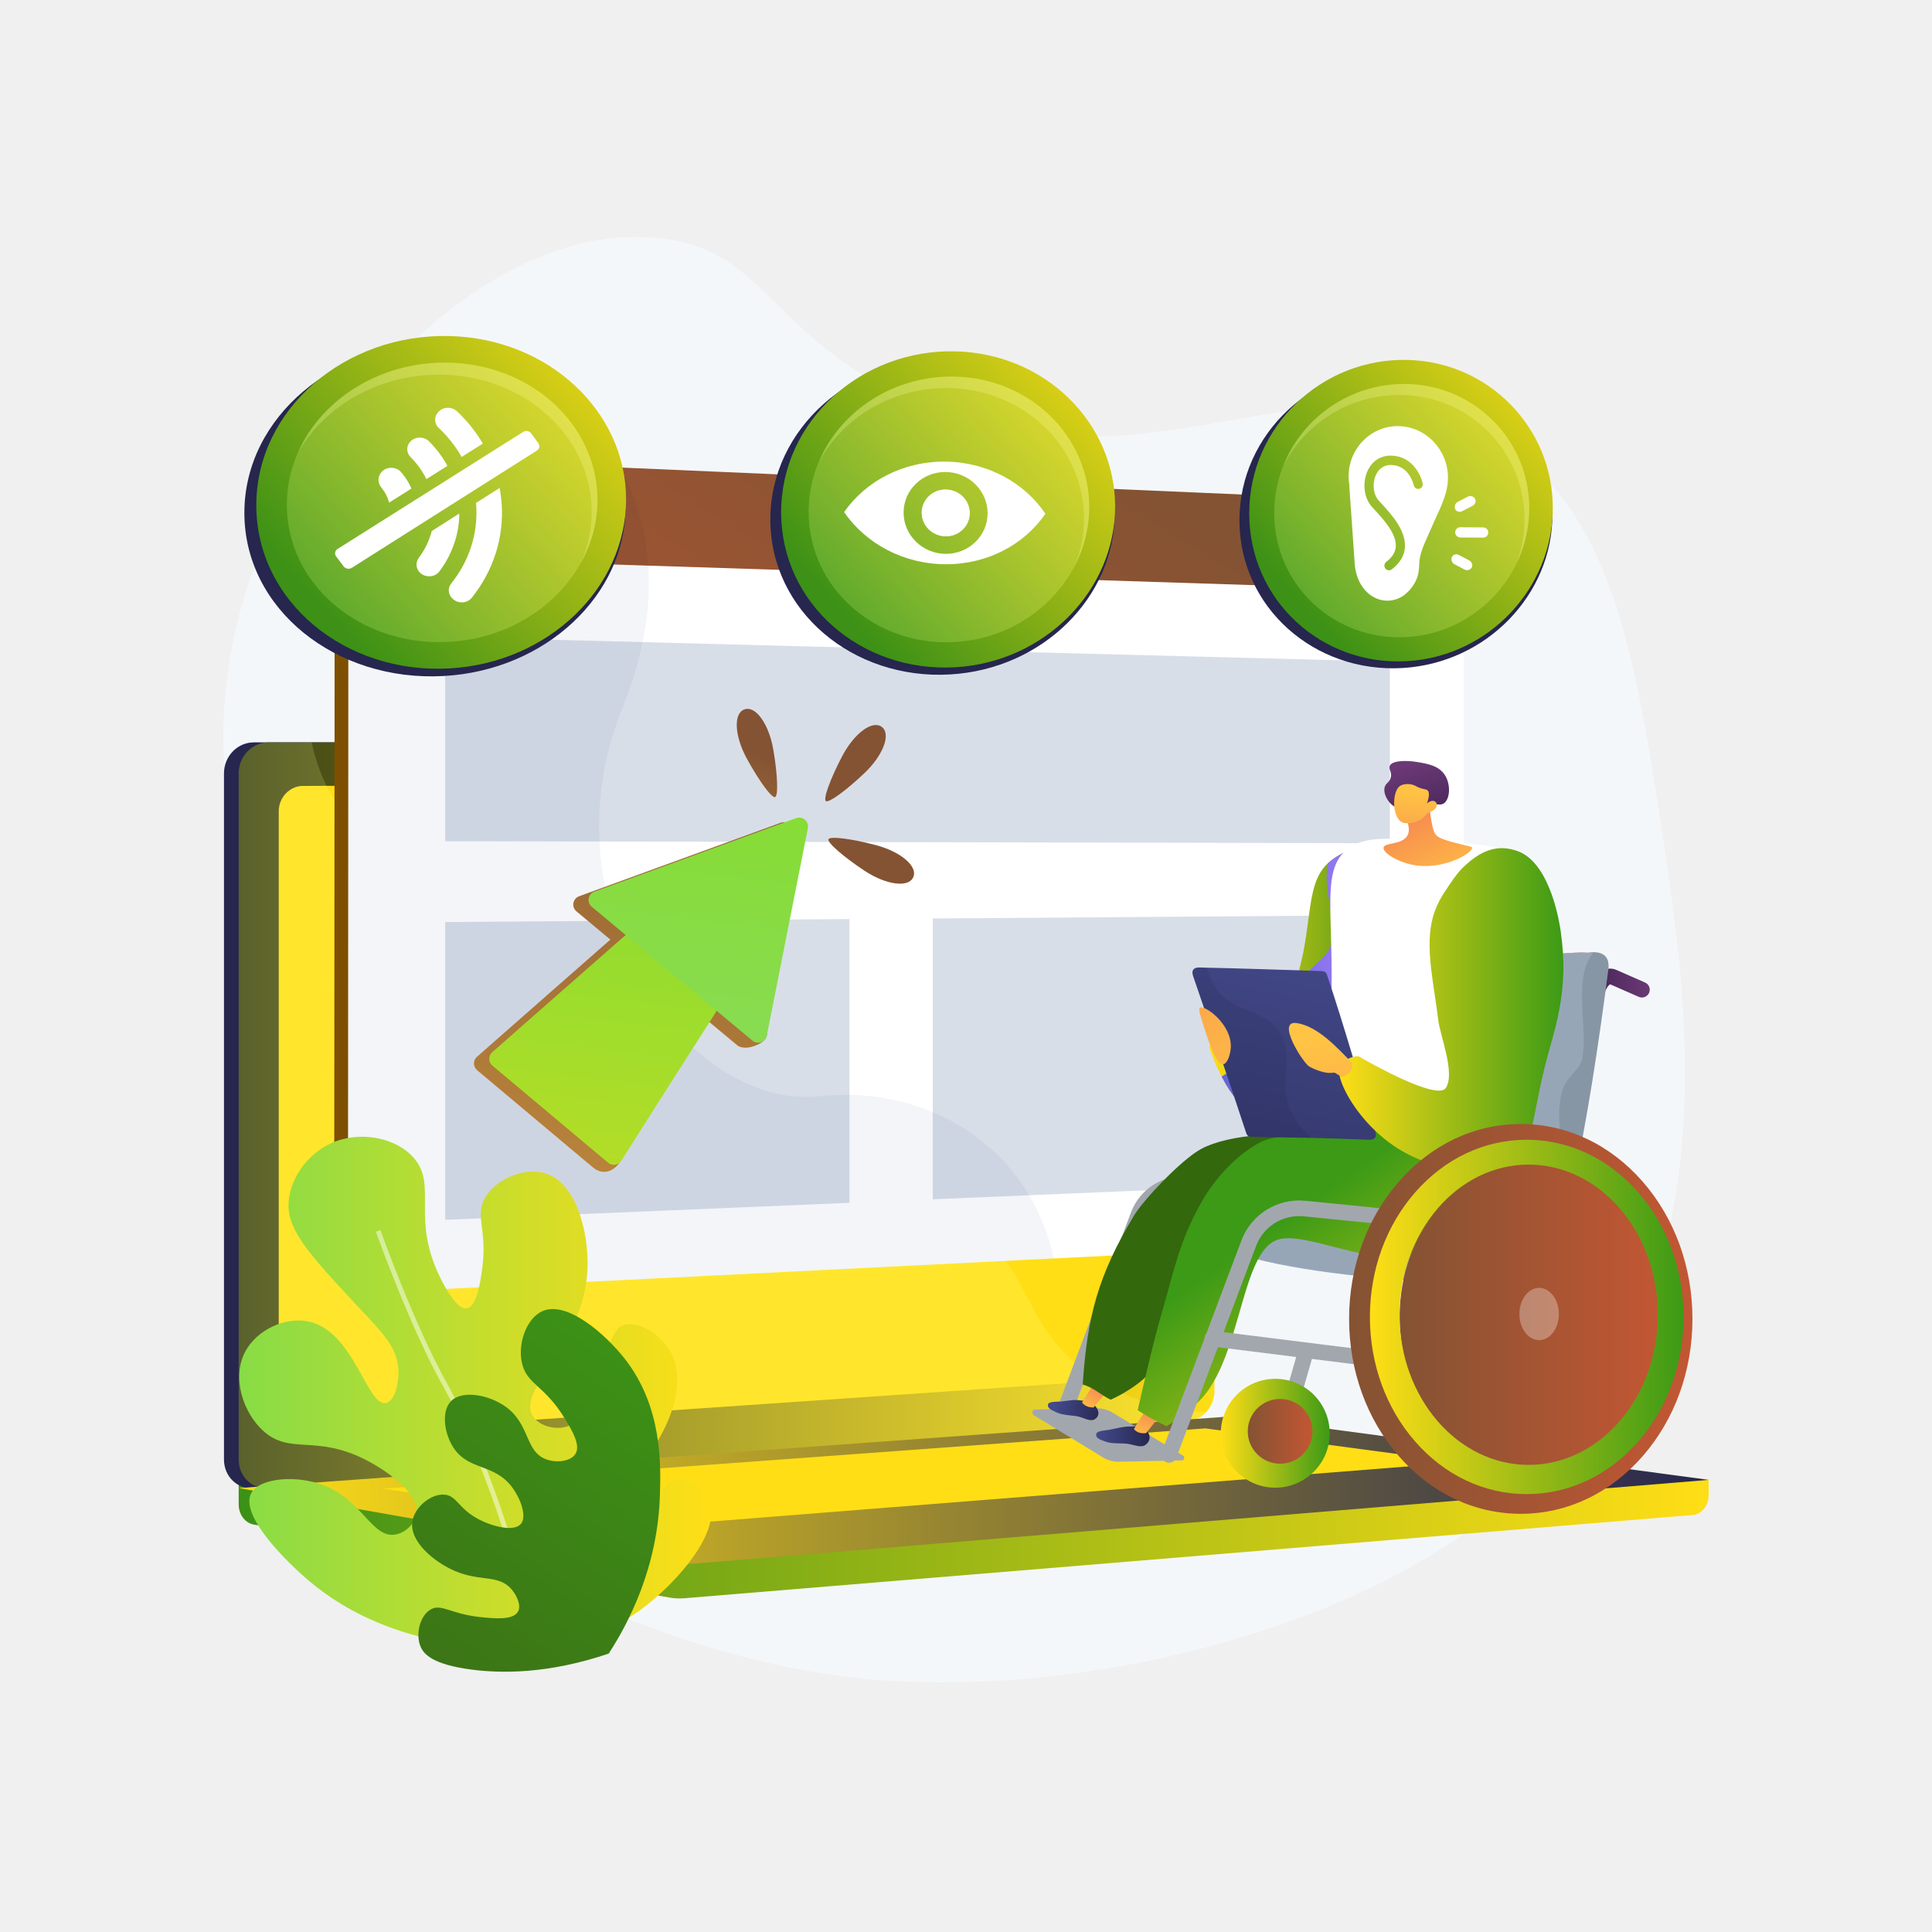
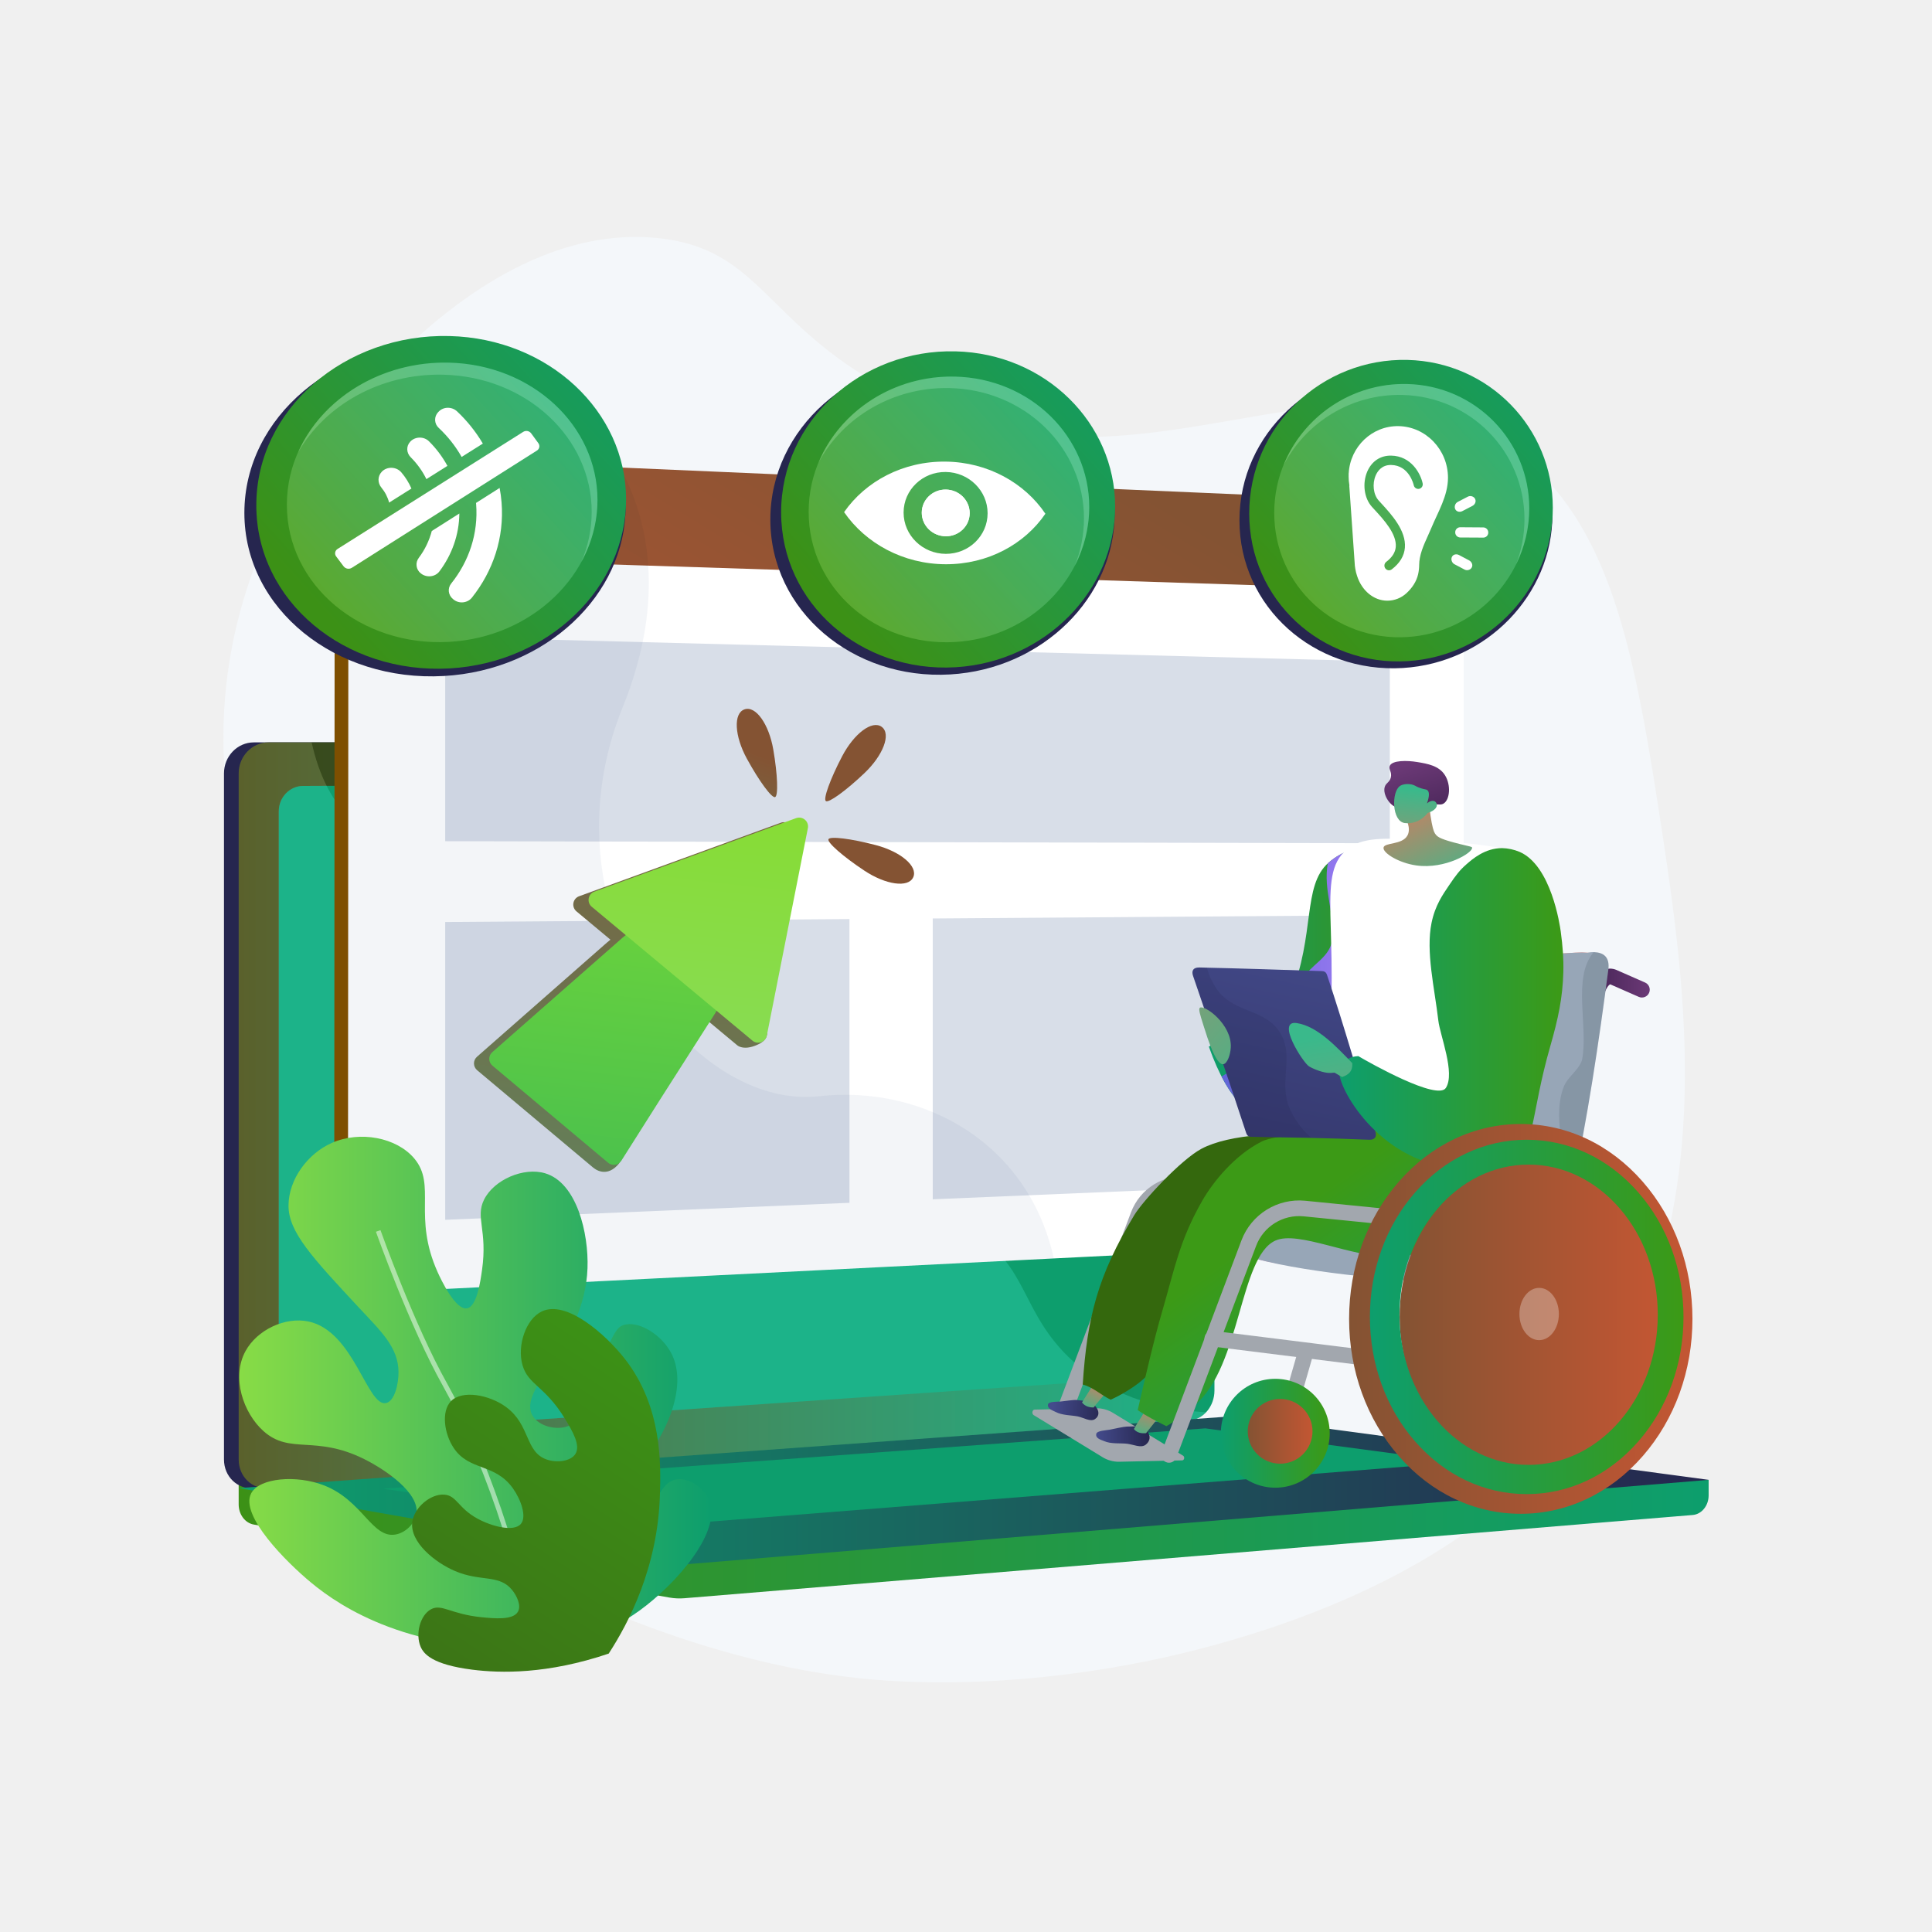
<svg xmlns="http://www.w3.org/2000/svg" xmlns:xlink="http://www.w3.org/1999/xlink" viewBox="0 0 3710 3710">
  <defs>
    <style>.cls-1{fill:none;}.cls-2{isolation:isolate;}.cls-3{fill:#f4f7fa;}.cls-4{fill:url(#linear-gradient);}.cls-5{fill:#26264f;}.cls-6{fill:url(#linear-gradient-2);}.cls-7{fill:url(#linear-gradient-3);}.cls-48,.cls-53,.cls-8,.cls-9{fill:#fff;}.cls-9{opacity:0.48;}.cls-52,.cls-53,.cls-9{mix-blend-mode:soft-light;}.cls-10{fill:url(#linear-gradient-4);}.cls-11{fill:url(#linear-gradient-5);}.cls-12{fill:url(#linear-gradient-6);}.cls-13{fill:url(#linear-gradient-7);}.cls-14,.cls-15{fill:#d8dee8;}.cls-15,.cls-29,.cls-48{opacity:0.3;}.cls-15,.cls-29,.cls-42{mix-blend-mode:multiply;}.cls-16{fill:url(#linear-gradient-8);}.cls-17{fill:url(#linear-gradient-9);}.cls-18{fill:url(#linear-gradient-10);}.cls-19{fill:url(#linear-gradient-11);}.cls-20{fill:url(#linear-gradient-12);}.cls-21{fill:url(#linear-gradient-13);}.cls-22{fill:url(#linear-gradient-14);}.cls-23{fill:url(#linear-gradient-15);}.cls-24,.cls-29{fill:#a2a7ae;}.cls-25{clip-path:url(#clip-path);}.cls-26{fill:url(#linear-gradient-16);}.cls-27{fill:url(#linear-gradient-17);}.cls-28{fill:#97a6b7;}.cls-30{fill:url(#linear-gradient-18);}.cls-31{fill:url(#linear-gradient-19);}.cls-32{fill:#34680d;}.cls-33{fill:url(#linear-gradient-20);}.cls-34{fill:url(#linear-gradient-21);}.cls-35{fill:url(#linear-gradient-22);}.cls-36{fill:url(#linear-gradient-23);}.cls-37{fill:url(#linear-gradient-24);}.cls-38{fill:url(#linear-gradient-25);}.cls-39{fill:url(#linear-gradient-26);}.cls-40{fill:url(#linear-gradient-27);}.cls-41{fill:url(#linear-gradient-28);}.cls-42{opacity:0.1;fill:url(#linear-gradient-29);}.cls-43{fill:url(#linear-gradient-30);}.cls-44{fill:url(#linear-gradient-31);}.cls-45{fill:url(#linear-gradient-32);}.cls-46{fill:#fc77ae;}.cls-47{fill:url(#linear-gradient-33);}.cls-49{fill:url(#linear-gradient-34);}.cls-50{fill:url(#linear-gradient-35);}.cls-51{fill:url(#linear-gradient-36);}.cls-52,.cls-53,.cls-57{opacity:0.5;}.cls-54{fill:url(#linear-gradient-37);}.cls-55{fill:url(#linear-gradient-38);}.cls-56{fill:url(#linear-gradient-39);}.cls-58{fill:url(#linear-gradient-40);}</style>
    <linearGradient id="linear-gradient" x1="458.32" y1="2943.58" x2="3281.08" y2="2943.58" gradientUnits="userSpaceOnUse">
      <stop offset="0" stop-color="#3c9116" />
-       <stop offset="1" stop-color="#ffde16" />
+       <stop offset="1" stop-color="#0d9e6d" />
    </linearGradient>
    <linearGradient id="linear-gradient-2" x1="458.32" y1="2141.82" x2="2332.09" y2="2141.82" gradientUnits="userSpaceOnUse">
      <stop offset="0" stop-color="#3c4316" />
-       <stop offset="1" stop-color="#ffde16" />
+       <stop offset="1" stop-color="#0d9e6d" />
    </linearGradient>
    <linearGradient id="linear-gradient-3" x1="535.28" y1="2129.51" x2="2268.73" y2="2129.51" gradientUnits="userSpaceOnUse">
-       <stop offset="0" stop-color="#ffde16" />
-       <stop offset="1" stop-color="#ffde16" />
+       <stop offset="0" stop-color="#0d9e6d" />
+       <stop offset="1" stop-color="#0d9e6d" />
    </linearGradient>
    <linearGradient id="linear-gradient-4" x1="458.32" y1="2862.29" x2="3281.08" y2="2862.29" gradientUnits="userSpaceOnUse">
-       <stop offset="0" stop-color="#ffde16" />
+       <stop offset="0" stop-color="#0d9e6d" />
      <stop offset="1" stop-color="#26264f" />
    </linearGradient>
    <linearGradient id="linear-gradient-5" x1="735.14" y1="2837.39" x2="2803.36" y2="2837.39" gradientUnits="userSpaceOnUse">
-       <stop offset="0" stop-color="#ffde16" />
-       <stop offset="1" stop-color="#ffde16" />
+       <stop offset="0" stop-color="#0d9e6d" />
+       <stop offset="1" stop-color="#0d9e6d" />
    </linearGradient>
    <linearGradient id="linear-gradient-6" x1="641.79" y1="1681.93" x2="2783.5" y2="1681.93" gradientUnits="userSpaceOnUse">
      <stop offset="0" stop-color="#845300" />
      <stop offset="1" stop-color="#845333" />
    </linearGradient>
    <linearGradient id="linear-gradient-7" x1="1903.98" y1="763.25" x2="1010.13" y2="2224.5" gradientUnits="userSpaceOnUse">
      <stop offset="0" stop-color="#845333" />
      <stop offset="1" stop-color="#c05633" />
    </linearGradient>
    <linearGradient id="linear-gradient-8" x1="1298.73" y1="1117.72" x2="983.84" y2="3794.28" gradientUnits="userSpaceOnUse">
      <stop offset="0" stop-color="#845333" />
-       <stop offset="1" stop-color="#ffc444" />
+       <stop offset="1" stop-color="#3ab98b" />
    </linearGradient>
    <linearGradient id="linear-gradient-9" x1="1227.81" y1="1447.33" x2="1009.84" y2="3300.11" gradientUnits="userSpaceOnUse">
      <stop offset="0" stop-color="#7bdc34" />
-       <stop offset="1" stop-color="#ffde16" />
+       <stop offset="1" stop-color="#0d9e6d" />
    </linearGradient>
    <linearGradient id="linear-gradient-10" x1="1355.52" y1="1533.27" x2="1134.45" y2="3412.33" gradientUnits="userSpaceOnUse">
      <stop offset="0" stop-color="#87dc34" />
      <stop offset="1" stop-color="#8ddcb1" />
    </linearGradient>
    <linearGradient id="linear-gradient-11" x1="437.17" y1="792.25" x2="7.05" y2="1314.42" gradientTransform="translate(781.35 844.42) rotate(-19.24)" xlink:href="#linear-gradient-8" />
    <linearGradient id="linear-gradient-12" x1="3853.13" y1="1641.63" x2="3423.01" y2="2163.8" gradientTransform="matrix(0.8, 0.6, -0.6, 0.8, -532.78, -2146.36)" xlink:href="#linear-gradient-8" />
    <linearGradient id="linear-gradient-13" x1="6595.34" y1="-1978.62" x2="6165.22" y2="-1456.45" gradientTransform="translate(2505.18 -5302.47) rotate(114.13)" xlink:href="#linear-gradient-8" />
    <linearGradient id="linear-gradient-14" x1="3671.93" y1="1887.1" x2="4027.18" y2="1887.1" gradientTransform="matrix(-1, 0, 0, 1, 6348.52, 0)" xlink:href="#linear-gradient" />
    <linearGradient id="linear-gradient-15" x1="3671.93" y1="1887.07" x2="4002.69" y2="1887.07" gradientTransform="matrix(-1, 0, 0, 1, 6348.52, 0)" gradientUnits="userSpaceOnUse">
      <stop offset="0" stop-color="#aa80f9" />
      <stop offset="1" stop-color="#6165d7" />
    </linearGradient>
    <clipPath id="clip-path">
      <path class="cls-1" d="M1968.32,2707.26l153.89-3.38,149.62,91.41c3.72,2.28,2.42,9-1.77,9.05l-137.89,3Z" />
    </clipPath>
    <linearGradient id="linear-gradient-16" x1="3180.51" y1="2063.49" x2="3358.43" y2="2063.49" gradientTransform="matrix(-1, 0, 0, 1, 6348.52, 0)" gradientUnits="userSpaceOnUse">
      <stop offset="0" stop-color="#6b3976" />
      <stop offset="1" stop-color="#311944" />
    </linearGradient>
    <linearGradient id="linear-gradient-17" x1="3366.23" y1="2072.84" x2="4133.48" y2="2388.35" gradientTransform="matrix(-1, 0, 0, 1, 6348.52, 0)" gradientUnits="userSpaceOnUse">
      <stop offset="0" stop-color="#ff9085" />
      <stop offset="1" stop-color="#fb6fbb" />
    </linearGradient>
    <linearGradient id="linear-gradient-18" x1="899.98" y1="3863.22" x2="998.22" y2="3863.22" gradientTransform="matrix(0.99, 0.11, -0.11, 0.99, 1558.36, -1240.92)" gradientUnits="userSpaceOnUse">
      <stop offset="0" stop-color="#444b8c" />
      <stop offset="1" stop-color="#26264f" />
    </linearGradient>
    <linearGradient id="linear-gradient-19" x1="-923.93" y1="2578.69" x2="-890.17" y2="2508.82" gradientTransform="matrix(1, 0.02, -0.02, 1, 3071.91, 156.77)" gradientUnits="userSpaceOnUse">
-       <stop offset="0" stop-color="#ffc444" />
+       <stop offset="0" stop-color="#3ab98b" />
      <stop offset="1" stop-color="#f36f56" />
    </linearGradient>
    <linearGradient id="linear-gradient-20" x1="184.23" y1="3214.83" x2="286.68" y2="3214.83" gradientTransform="translate(1815.52 -446.47) rotate(-1.88)" xlink:href="#linear-gradient-18" />
    <linearGradient id="linear-gradient-21" x1="-1301.78" y1="2267.33" x2="-1262.82" y2="2186.71" gradientTransform="translate(3261.07 380.39) rotate(-5.69)" xlink:href="#linear-gradient-19" />
    <linearGradient id="linear-gradient-22" x1="-2109.04" y1="2334.3" x2="-1768.86" y2="2814.83" gradientTransform="translate(4584.15)" gradientUnits="userSpaceOnUse">
      <stop offset="0" stop-color="#3c9a16" />
-       <stop offset="1" stop-color="#ffde16" />
+       <stop offset="1" stop-color="#0d9e6d" />
    </linearGradient>
    <linearGradient id="linear-gradient-23" x1="2463.83" y1="1003.26" x2="2473.3" y2="750.92" gradientTransform="matrix(-0.92, 0.4, 0.4, 0.92, 4643.64, -184.89)" xlink:href="#linear-gradient-19" />
    <linearGradient id="linear-gradient-24" x1="463.76" y1="1952.44" x2="393.03" y2="1772.81" gradientTransform="translate(2406.47 -323.46) rotate(3.04)" gradientUnits="userSpaceOnUse">
      <stop offset="0" stop-color="#311944" />
      <stop offset="1" stop-color="#6b3976" />
    </linearGradient>
    <linearGradient id="linear-gradient-25" x1="986.16" y1="1837.32" x2="983.21" y2="2075.3" gradientTransform="matrix(-0.99, -0.11, -0.11, 0.99, 3909.62, -192.69)" xlink:href="#linear-gradient-19" />
    <linearGradient id="linear-gradient-26" x1="3795.09" y1="2752.27" x2="4004.19" y2="2752.27" gradientTransform="matrix(-1, 0, 0, 1, 6348.52, 0)" xlink:href="#linear-gradient-22" />
    <linearGradient id="linear-gradient-27" x1="3828.12" y1="2748.56" x2="3952.46" y2="2748.56" gradientTransform="matrix(-1, 0, 0, 1, 6348.52, 0)" gradientUnits="userSpaceOnUse">
      <stop offset="0" stop-color="#c35633" />
      <stop offset="1" stop-color="#845333" />
    </linearGradient>
    <linearGradient id="linear-gradient-28" x1="2108.36" y1="1735.1" x2="2014.47" y2="2716.06" gradientTransform="translate(644.24 -230.08) rotate(6.96)" xlink:href="#linear-gradient-18" />
    <linearGradient id="linear-gradient-29" x1="-1147.12" y1="-1157.73" x2="-1331.65" y2="-371.05" gradientTransform="translate(4529.34 244.16) rotate(6.96)" xlink:href="#linear-gradient-18" />
    <linearGradient id="linear-gradient-30" x1="3346.32" y1="1936.63" x2="3776.95" y2="1936.63" gradientTransform="matrix(-1, 0, 0, 1, 6348.52, 0)" xlink:href="#linear-gradient-22" />
    <linearGradient id="linear-gradient-31" x1="-3999.81" y1="1991.65" x2="-3895.44" y2="2629.93" gradientTransform="translate(6532.73)" xlink:href="#linear-gradient-19" />
    <linearGradient id="linear-gradient-32" x1="3098.53" y1="2532.67" x2="3757.84" y2="2532.67" xlink:href="#linear-gradient-27" />
    <linearGradient id="linear-gradient-33" x1="3159.28" y1="2528.62" x2="3660.8" y2="2528.62" xlink:href="#linear-gradient-27" />
    <linearGradient id="linear-gradient-34" x1="3115.68" y1="2528.9" x2="3717.9" y2="2528.9" gradientTransform="matrix(-1, 0, 0, 1, 6348.52, 0)" xlink:href="#linear-gradient-22" />
    <linearGradient id="linear-gradient-35" x1="3902.75" y1="2106.26" x2="4518.67" y2="1631.72" gradientTransform="matrix(-1, -0.07, -0.07, 1, 6513.64, 289.46)" xlink:href="#linear-gradient-19" />
    <linearGradient id="linear-gradient-36" x1="1609.13" y1="1169.83" x2="2166.36" y2="664.15" xlink:href="#linear-gradient" />
    <linearGradient id="linear-gradient-37" x1="2494.05" y1="1158.41" x2="3011.27" y2="689.05" xlink:href="#linear-gradient" />
    <linearGradient id="linear-gradient-38" x1="618" y1="1172.31" x2="1221.82" y2="624.36" xlink:href="#linear-gradient" />
    <linearGradient id="linear-gradient-39" x1="459.41" y1="2674.62" x2="1366.26" y2="2674.62" gradientUnits="userSpaceOnUse">
      <stop offset="0" stop-color="#88dc46" />
-       <stop offset="1" stop-color="#ffde16" />
+       <stop offset="1" stop-color="#0d9e6d" />
    </linearGradient>
    <linearGradient id="linear-gradient-40" x1="1766.48" y1="1438.36" x2="2469.59" y2="1438.36" gradientTransform="translate(-1325.47 3886.23) rotate(-56.8)" gradientUnits="userSpaceOnUse">
      <stop offset="0" stop-color="#3c7516" />
      <stop offset="1" stop-color="#3c9116" />
    </linearGradient>
  </defs>
  <g class="cls-2">
    <g id="Illustration">
      <path class="cls-3" d="M3194.2,1614c-55.33-366.16-99.74-619.21-299.53-757.88-337-233.89-713.34,145.81-1190.7-109-235-125.44-243.85-270.88-442.9-290.19C908.9,422.8,620.49,847.75,595.5,884.2c-151.87,221.42-202.59,491.42-141,748.83,40,167.2,67,340.23,59.59,512-12.91,299-5.48,578.1,281.5,756.41,256.24,159.22,578.72,299.64,886.38,324.23,209.07,16.72,443.54-10.33,645-65.37C3354,2879.83,3270.27,2117.46,3194.2,1614Z" />
      <path class="cls-4" d="M3281.08,2841.77,458.32,2817.7v71.2c0,19.32,12.31,35.75,29,38.68l798.19,140.19a112.22,112.22,0,0,0,28.64,1.31L3250.4,2909.24c17.29-1.42,30.68-17.9,30.68-37.76Z" />
      <path class="cls-5" d="M2256.71,2727.68,487.51,2857.91c-31.66,2.33-57.4-22.43-57.4-55.31V1485.12c0-32.88,25.74-59.54,57.4-59.54h1769.2c26.08,0,47.17,24.1,47.17,53.83v1191C2303.88,2700.1,2282.79,2725.76,2256.71,2727.68Z" />
      <path class="cls-6" d="M2284.92,2727.68,515.72,2857.91c-31.66,2.33-57.4-22.43-57.4-55.31V1485.12c0-32.88,25.74-59.54,57.4-59.54h1769.2c26.08,0,47.17,24.1,47.17,53.83v1191C2332.09,2700.1,2311,2725.76,2284.92,2727.68Z" />
      <path class="cls-7" d="M2229.81,2643.71,582,2756.84c-25.76,1.77-46.7-18.56-46.7-45.4V1558c0-26.85,20.94-48.7,46.7-48.81l1647.83-7.11c21.51-.09,38.92,19.66,38.92,44.11V2596.77C2268.73,2621.22,2251.32,2642.23,2229.81,2643.71Z" />
      <path class="cls-8" d="M1462.81,1461.62c0,12.24-9.11,22.19-20.36,22.23s-20.39-9.88-20.39-22.15,9.14-22.23,20.39-22.23S1462.81,1449.38,1462.81,1461.62Z" />
      <path class="cls-9" d="M515.72,2857.91,2276,2728.34l9-.66c12-.88,22.85-6.8,31.16-15.77-126.67-6.94-205.34-51.89-256.1-98.34-101.92-93.27-84.24-185.26-194.15-246.59-137.09-76.49-244.88,20.44-348.91-75.2-63.06-58-32.1-101.21-109.7-187.86-86-96-141.91-63.7-228.29-150.07-109.22-109.21-54.6-194.18-148.68-272.59-114.13-95.12-237.22-7.08-345.87-98.3-46.86-39.34-72.57-96.54-86-157.38H515.72c-31.66,0-57.4,26.66-57.4,59.54V2802.6C458.32,2835.48,484.06,2860.24,515.72,2857.91Z" />
      <path class="cls-10" d="M2355.44,2720.45,458.32,2857.54l827.18,145.28a112.22,112.22,0,0,0,28.64,1.32l1966.94-162.37-895.47-120.39A147.77,147.77,0,0,0,2355.44,2720.45Z" />
      <polygon class="cls-11" points="735.14 2858.72 2314.55 2742.89 2803.36 2808.07 1237.56 2931.89 735.14 2858.72" />
      <path class="cls-12" d="M2783.5,1034V2315.81c0,34.38-22.49,36.92-51.2,38.35l-712.88,45.05L726.32,2480.9l-17.25,1.1c-37.11,1.88-67.31-28.45-67.28-67.72l.87-1353.64,0-110.68c0-39.24,30-69.74,67.14-68.11l2.42.11,481.26,20.85,1538.88,66.75C2761.05,970.79,2783.5,999.66,2783.5,1034Z" />
      <path class="cls-8" d="M2810.76,1136.65V2314.59c0,34.46-22.46,63.53-51.21,65l-736.3,37L735.72,2481.15a62.25,62.25,0,0,1-9.49-.25c-32.59-3.29-58-31.73-58-67.63L669,1067.6v-10.43l575,21.3,1538.64,57.12Z" />
      <path class="cls-13" d="M2810.76,1030.45v106.2l-28-.91-1538.62-49.58L669,1067.6v-10.43l.38-110.89c0-30,17.79-55,42.71-64.32a62.83,62.83,0,0,1,24.83-3.91l453.86,19.7,1568.83,68.14C2788.28,967.13,2810.76,996,2810.76,1030.45Z" />
      <path class="cls-8" d="M825.45,973.34c0,17.31-13.24,30.87-29.57,30.28s-29.63-15.16-29.62-32.54,13.31-30.93,29.66-30.28S825.46,956,825.45,973.34Z" />
      <polygon class="cls-14" points="2668.87 1619.28 854.9 1615.33 854.9 1223.2 2668.87 1270.44 2668.87 1619.28" />
      <polygon class="cls-14" points="1631.2 2309.74 854.9 2342.4 854.9 1770.55 1631.2 1764.88 1631.2 2309.74" />
      <polygon class="cls-14" points="2668.87 2266.09 1791.14 2302.98 1791.14 1763.73 2668.87 1757.37 2668.87 2266.09" />
      <path class="cls-15" d="M2023.62,2416.52,735.91,2481.15a62.28,62.28,0,0,1-9.59-.25l-17.25,1.1c-37.11,1.88-67.31-28.45-67.28-67.72l.87-1353.64,0-110.68c0-39.24,30-69.74,67.14-68.11l2.42.11a62.41,62.41,0,0,1,24.75-3.91l453.82,19.7c.94,1.67,1.82,3.35,2.69,5.06,24.22,45.94,44.87,104.49,50.8,175.66.2,2.55.4,5.1.53,7.69,5.19,76.72-6.79,167.73-49.41,273-117.73,291.13,13.22,580.4,191,695.39q8.24,5.34,16.61,10.13c54.66,31.52,113,46.59,169.54,40.36,102.84-11.34,206.41,12.4,289.44,68.8q15.93,10.83,30.81,23.24c58.77,49.1,104.09,116.82,126.67,202.08Q2021.72,2407.76,2023.62,2416.52Z" />
      <path class="cls-16" d="M1516.37,1582.9a17,17,0,0,0-16.86-3.06L1112,1721.06a17,17,0,0,0-5.06,29l65.3,54.39-.34.25c-2.19,1.71-4.35,3.52-6.46,5.37q-58.39,51.27-116.77,102.56-66.39,58.33-132.75,116.7a17,17,0,0,0,.31,25.77q111.54,93.65,222.27,186.58a17.48,17.48,0,0,0,1.88,1.35h0s24.84,22,49.68-10.47c-6.88-1.81-14.19-4-19.38-5.68q33.36-52.82,66.83-105.53,52.39-82.44,105.1-164.6c1.48-2.27,2.84-4.59,4.17-6.92l68.85,57.35a12.65,12.65,0,0,0,1.58,1.15,17,17,0,0,0,4.33,2c5.32,1.84,14.34,2.94,27.6-1.94,23.22-8.56,23.18-19,24.06-23.39.5-2.54-13.94-4.84-26.33-6.34L1522,1599.09A17,17,0,0,0,1516.37,1582.9Z" />
      <path class="cls-17" d="M1366.54,1779.37c-38.59-32.16-110.77-24.31-165.31,16.53-2.19,1.72-4.36,3.52-6.47,5.37q-58.4,51.27-116.77,102.56-66.39,58.34-132.74,116.7a17,17,0,0,0,.31,25.78l222.26,186.57a17,17,0,0,0,25.3-3.93q36.78-58.26,73.71-116.39,52.38-82.44,105.09-164.59c1.52-2.34,2.93-4.72,4.29-7.13C1408.1,1881.54,1405,1811.31,1366.54,1779.37Z" />
      <path class="cls-18" d="M1545.7,1574.1a17,17,0,0,0-16.87-3.06l-387.51,141.22a17,17,0,0,0-5,29L1445,1998.39a17,17,0,0,0,27.52-9.75l78.84-398.35A17,17,0,0,0,1545.7,1574.1Z" />
      <path class="cls-19" d="M1484.91,1439.19c8.4,48.64,9.82,89.15,3.48,91.48-6.42,2.12-30.52-30.48-54.19-73.78s-26.26-87.06-4.6-94.68S1476.52,1390.61,1484.91,1439.19Z" />
      <path class="cls-20" d="M1660,1484.59c-35.78,34-68.68,57.68-74.14,53.71-5.33-4.17,8.39-42.31,31.26-86s57.81-70.18,76.17-56.41S1695.71,1450.63,1660,1484.59Z" />
      <path class="cls-21" d="M1659.75,1671.83c-41.12-27.29-71.54-54.08-68.89-60.29,2.87-6.11,43.11-1.25,90.85,11.28s81.32,40.69,72,61.67S1700.83,1699.09,1659.75,1671.83Z" />
      <path class="cls-22" d="M2343.06,1978.35c10.5,17.56,27.53,39.52,49.15,40.23,42.14,1.39,74.72-78.82,85.79-106.08,48.21-118.68,22.48-211,72.82-255.56,28.88-25.54,61.62-29.67,61.62-29.67,2.27-.28,24.9-2.71,34.1,2,124.44,63.2-168,823.85-325.21,380.51C2347.57,1997.3,2337.93,1987.46,2343.06,1978.35Z" />
      <path class="cls-23" d="M2504.66,1987.46c3.33-36.65-13.33-76.63,0-109.94,10-23.33,46.64-36.65,53.3-70,6.38-51-17.7-98.92-8.15-149.64.34-.32.65-.66,1-1,28.88-25.54,61.62-29.67,61.62-29.67,2.27-.28,24.9-2.71,34.1,2,118.23,60-139.8,749.59-300.71,438.1,38-25.6,86.69-34.48,128.84-53.21C2484.67,2007.45,2501.33,2000.79,2504.66,1987.46Z" />
      <path class="cls-24" d="M2048.74,2712.47a15.07,15.07,0,0,1-14.07-20.35L2171.87,2328a107.53,107.53,0,0,1,111.22-69.06l150.67,15a15,15,0,1,1-3,29.92l-150.66-15a77.51,77.51,0,0,0-80.11,49.74l-137.2,364.15A15,15,0,0,1,2048.74,2712.47Z" />
      <g class="cls-2">
        <g class="cls-25">
          <path class="cls-24" d="M2286.06,2804l-148.26-90.58a60.11,60.11,0,0,0-32.82-9.15l-118.28,2.6c-4.53.1-5.85,8.06-1.76,10.56l131.63,80.42a60.14,60.14,0,0,0,32.83,9.15l136.66-3Z" />
        </g>
      </g>
      <path class="cls-26" d="M3005.14,2267a14.81,14.81,0,0,1-2.55-.22,15,15,0,0,1-12.29-17.35l55.9-327.28c5.05-29.53,16.12-50.25,31.19-58.36a30.09,30.09,0,0,1,26.91-1.11l54.72,24.06a15,15,0,1,1-12.11,27.53l-54.72-24.06c-2.87.48-11.8,10.4-16.35,37l-55.9,327.29A15,15,0,0,1,3005.14,2267Z" />
      <path class="cls-27" d="M2388.37,2410.91c108.48,33.07,248.39,30.63,341.45,36.34s102.59,2.84,154.34-32,67.53-67.92,83.21-129.59c33.61-132.25,51.17-282.73,71.52-420.54,3.16-21.39,89.54-32.74-1.24-36.14-13.29-.5-218.43,14.31-226,14.84-59.56,4.14-50.83,12.67-54.78,35-22.2,125.38-41.41,277.6-63.61,394.89-13.84,73.17-45.53,101.1-108.84,110.47-60.22,8.91-114.2-19.05-172.47-34.71-17.47-4.69-36.41,5.6-42.6,22.22S2363.32,2403,2388.37,2410.91Z" />
      <path class="cls-28" d="M2388.37,2410.91c108.48,33.07,282.34,46.49,375.4,52.19s75.84-5.81,127.59-40.68,60.33-75.12,76-136.79c33.61-132.25,51.17-282.73,71.52-420.54,3.16-21.39,89.54-32.74-1.24-36.14-13.29-.5-218.43,14.31-226,14.84-59.56,4.14-50.83,12.67-54.78,35-22.2,125.38-41.41,277.6-63.61,394.89-13.84,73.17-45.53,101.1-108.84,110.47-60.22,8.91-114.2-19.05-172.47-34.71-17.47-4.69-36.41,5.6-42.6,22.22S2363.32,2403,2388.37,2410.91Z" />
      <path class="cls-28" d="M2743,2456.8c18.7,2.32,43.77,6.32,63.26,6.3,50.31,0,91.44-12.35,131.08-47.87s67.21-68.41,81.08-130.3c29.76-132.73,52-285.47,70-422.55,3.21-24.4-8.9-33.29-27.46-34s-34,9.52-37.63,33.27c-20.47,133.48-39.42,290.21-69.87,417.18-19,79.21-69.62,111.67-138.86,118.93-20,2.1-45.52-6.77-64.95-5.69s-29.51,12.51-31.21,29.63S2724.34,2454.47,2743,2456.8Z" />
      <path class="cls-29" d="M2939,2377.45c43.62-18.45,53.68-68.78,60.39-112.4,8.39-60.39-18.45-120.79,3.36-177.83,6.71-18.45,30.2-33.55,35.23-52,12.67-63.37-19.55-157.45,22.34-206.88h.72c18.56.75,30.67,9.64,27.46,34-18,137.08-40.24,289.82-70,422.55-13.87,61.89-41.43,94.78-81.08,130.3s-80.77,47.83-131.08,47.87c-1.58,0-3.2,0-4.84-.08.54-.56,1.08-1.1,1.61-1.68C2841.66,2419.4,2887,2397.59,2939,2377.45Z" />
      <path class="cls-8" d="M2918.17,1635.88c-33.28-9.36-108.13-18.59-167.85-22-85.19-4.81-127.78-7.22-158,13.06-69.71,46.86-15.74,155-44.28,423-12.12,113.93-17.59,106.56,9.74,147.11,55.53,82.39,211.51,89.14,283,17.71,37.77-37.75,92.74,33.44,93.65-9.64C2938,2035.16,3023.9,1883.94,2918.17,1635.88Z" />
      <path class="cls-30" d="M2104.34,2701.37c6.39,8,7.32,17.66-1.63,23.7s-21.95-3-33.39-5.18c-12.26-2.35-29.65-1.9-42.25-8.55-5.09-2.68-16.51-6.11-14.59-14.55,1.34-5.93,18.67-4.94,24.26-5.45,7.93-.73,24.49-3.46,30.56-2.92C2082.55,2689.75,2095.89,2690.82,2104.34,2701.37Z" />
      <path class="cls-31" d="M2097.53,2661.54c-6.25,10.77-13.44,20.94-19.79,31.65,5.88,7.26,13.28,9.51,22.41,9.61,7.87-10.51,16.8-20.09,25.21-30.16C2116.06,2669,2106.76,2665.36,2097.53,2661.54Z" />
      <path class="cls-32" d="M2796.29,2282.89c65.95,112.93-27.58,41.36-107.75,36.62-84.44-5-297.8-18.26-369.62,79.07-53.49,72.49-44.86,187.81-130.91,256.1-15.15,12-38.69,26.06-55.33,33.13-18.62-9.06-33.2-23.71-53.53-29.1,8.37-128.13,28.55-208.74,98.89-325.18,17-28.15,90.11-106.83,129.23-127.62C2413,2149.72,2735.46,2178.75,2796.29,2282.89Z" />
      <path class="cls-33" d="M2203.12,2748.67c6.93,8.61,5.78,18.92-3.23,25.73s-23.47-.62-35.6-2c-13-1.51-30.75.87-44.23-5.11-5.45-2.41-16.95-5-14.88-13.91,1.45-6.28,19.56-6.76,25.56-7.92,8.52-1.63,26.53-5.83,32.92-6C2179.73,2739.15,2194,2737.31,2203.12,2748.67Z" />
      <path class="cls-34" d="M2201,2705.57c-7.49,13.1-16.14,25.45-23.59,38.57,6,7.4,14.22,8.7,23.32,7.94,9.7-12.53,19.94-24.64,29.51-37.27C2220.49,2711.84,2210.73,2708.84,2201,2705.57Z" />
      <path class="cls-35" d="M2893.47,2152c57.05,41.53,32.94,85.14,27.92,130.14-11.26,101-186.85,128.27-248.6,130.81-75.14,3.1-179.45-50.82-223.85-30.59-69,31.44-66.24,241.38-153.91,315.22-15.06,12.68-36.22,30.61-55.24,41.1-18.86-9.52-37.33-18.66-55.09-30.81,14.14-60.93,30.58-133.32,47.31-190.57,23.61-80.81,32.73-134.71,76.71-211.6,21.19-37,62.78-87.69,113.78-113.47,31.81-16.07,137-15.59,167.11-19.93C2657.48,2162.55,2854,2123.3,2893.47,2152Z" />
      <path class="cls-36" d="M2744,1520.84a294.12,294.12,0,0,0,5.27,59c3.05,15.72,5.25,19.78,8.06,23.07,4.22,5,10.63,9.12,46.82,18.09,19.69,4.88,22.22,4.75,22.66,6.71,2.12,9.53-51.58,42-107.06,34.19-33.95-4.79-64.84-24.16-62.94-34.34s35.82-4.74,45.93-23.26c7-12.88-.85-31.17-10.17-46.32C2701.55,1541.07,2734.93,1537.75,2744,1520.84Z" />
      <path class="cls-37" d="M2659.23,1510.71c2.55-7.66,9.08-8.19,11.45-17.46,2.77-10.8-4.6-16-2-22.37,4.59-11.41,34.19-10.63,52.41-7.62,20.24,3.34,42.59,7,54.13,26.1,11.18,18.48,9,46.08-3,53.63-6.55,4.12-12-.3-22.49,2.72-13.46,3.85-21.91,16-27.08,26.2a89.75,89.75,0,0,0-4.2-14.94c-4.11-10.84-5.69-16.43-9.44-17.79-7.36-2.67-12.8,11.57-23.63,11.6C2671,1550.82,2654.14,1526,2659.23,1510.71Z" />
      <path class="cls-38" d="M2741.5,1561.11s-15.39,22.66-43.66,19.42c-25.3-2.91-26.21-60-9.4-71.31,5.61-3.76,16.53-4.9,25.22-2,5.13,1.72,6.78,4,15.22,6.61,7.79,2.43,10.06,1.67,12.34,3.79,2.85,2.65,4.73,8.9-1.06,25.3,5.08-4.66,11-6.26,15-4.11a8.62,8.62,0,0,1,3.22,3.46C2761.62,1549,2755.27,1557,2741.5,1561.11Z" />
      <path class="cls-24" d="M2930.74,2660.82a14.93,14.93,0,0,1-1.88-.11l-602.79-75.26a15,15,0,1,1,3.73-29.84l602.78,75.26a15,15,0,0,1-1.84,30Z" />
      <path class="cls-24" d="M2244.82,2808.86a15,15,0,0,1-14.07-20.34L2384,2381.79a118.48,118.48,0,0,1,122.41-76l157.09,15.64a15,15,0,1,1-3,29.92l-157.08-15.64a88.33,88.33,0,0,0-91.3,56.69l-153.23,406.72A15,15,0,0,1,2244.82,2808.86Z" />
      <path class="cls-24" d="M2448.88,2814.89a15.42,15.42,0,0,1-4.16-.59,15,15,0,0,1-10.29-18.61l58.06-201.75a15,15,0,1,1,28.9,8.31L2463.33,2804A15.06,15.06,0,0,1,2448.88,2814.89Z" />
      <path class="cls-39" d="M2344.33,2752.27a104.55,104.55,0,1,1,104.55,104.55A104.67,104.67,0,0,1,2344.33,2752.27Zm60.91,0a43.64,43.64,0,1,0,43.64-43.63A43.68,43.68,0,0,0,2405.24,2752.27Z" />
      <circle class="cls-40" cx="2458.23" cy="2748.56" r="62.17" />
      <path class="cls-41" d="M2302.84,1857.87c76.82,1.65,157.32,4.37,234.57,6.88,6.48.21,9.08,2.07,11.13,8.19,33,98.47,62,201.14,92.64,300,3.25,10.47-1.61,16.16-12.09,15.7-73.9-3.23-151-4.33-225.29-5.6-6.25-.11-9-1.92-11-8.18-32.67-99.88-68-201.77-101.77-300.89C2287.45,1863.5,2291.87,1857.64,2302.84,1857.87Z" />
      <path class="cls-42" d="M2471.18,2112.82c-10.5-47.37,12.31-89.9-13.62-130.59-26.66-41.86-77-37.07-111.72-71.56-11.06-11-24.34-34.92-28.13-52.52-4.53.08-11.42-1.23-15.23-.5-8.38,1.61-15.31,5.64-11.68,16.15,34.34,99.55,69.12,201,102,301.09,2.06,6.28,4.75,7.85,10.95,8,37.42,1.16,76.57,1,114.18,1.59C2497,2168.19,2476.19,2135.41,2471.18,2112.82Z" />
      <path class="cls-43" d="M2903.61,2231.86c43.83-23.4,35.52-91.25,73.38-222.86,15.28-53.13,23.72-93.12,25.06-142.06.7-25.62-1.2-50.22-4.93-77.78-1.76-13-18.36-126.84-78.95-153.28a94.11,94.11,0,0,0-34-7.28c-33.09.18-57.08,21.32-69,31.82s-19.22,19.78-32.41,39.41c-11.93,17.76-26.77,38.25-33.74,72.2-11.38,55.41,5.78,125.45,13,187.82,3.31,28.41,32.79,100.71,14.5,129.23-16.13,25.15-145.45-47.58-168.21-61.06-6.13.32-17.13,1.88-26.05,9.84a42.2,42.2,0,0,0-9.82,14.29c-10.17,25.47,66.06,167.61,203.2,187.74C2802.45,2243.82,2867.11,2251.35,2903.61,2231.86Z" />
      <path class="cls-44" d="M2596.79,2041.59c-28.12-29-66.12-71-106.71-77s12.35,76.57,23.76,83.24,28.8,12.37,38,12.46,4.57-.46,11.18-.37c4.26,2.81,9.54,5.49,14.21,8.29C2590.49,2063.49,2597.66,2056.93,2596.79,2041.59Z" />
      <path class="cls-45" d="M2686.18,2796.2c-61.59-70.54-95.51-164.13-95.51-263.53s33.92-193,95.51-263.54c62.35-71.41,145.51-110.74,234.15-110.74s171.79,39.33,234.14,110.74c61.59,70.55,95.51,164.14,95.51,263.54s-33.92,193-95.51,263.53c-62.35,71.41-145.5,110.74-234.14,110.74S2748.53,2867.61,2686.18,2796.2ZM2636,2532.67c0,181.4,127.56,329,284.36,329s284.36-147.58,284.36-329-127.57-329-284.36-329S2636,2351.27,2636,2532.67Z" />
      <path class="cls-46" d="M3075.45,2743.05l-.83,0-102.51-8.51c-15.68-1.3-28.88-8.22-38.17-20-11.16-14.17-15.44-34.1-12-56.12L2972.66,2329a10,10,0,0,1,19.7,3l-50.77,329.38c-2.54,16.51.3,31,8,40.75,5.78,7.33,14.14,11.65,24.16,12.48l102.52,8.51a10,10,0,0,1-.82,19.89Z" />
      <ellipse class="cls-47" cx="2938.48" cy="2528.62" rx="250.76" ry="294.28" />
      <ellipse class="cls-48" cx="2955.61" cy="2523.28" rx="37.88" ry="50.19" />
      <path class="cls-49" d="M2717.42,2768c-56-64.07-86.81-149-86.81-239.11s30.83-175.05,86.81-239.11c57-65.22,133.1-101.14,214.3-101.14S3089,2224.57,3146,2289.79c56,64.06,86.8,149,86.8,239.11S3202,2703.94,3146,2768c-57,65.21-133.1,101.13-214.31,101.13S2774.41,2833.22,2717.42,2768Zm-30-243.32c0,159,111.25,288.31,248,288.31s248-129.34,248-288.31-111.26-288.31-248-288.31S2687.44,2365.71,2687.44,2524.69Z" />
      <path class="cls-50" d="M2348.82,2043.61c8.17-.82,14-18.93,14.67-32.33,2.21-44.54-50.47-82.17-59.29-76.14-3.23,2.21.17,13,7,34.59C2319.26,1995.41,2334.88,2045,2348.82,2043.61Z" />
      <path class="cls-5" d="M1479.28,997.62c0-175.48,158.59-313.93,345.45-309.44,177.82,4.27,315.78,137.62,315.78,298s-138,298.53-315.78,308.93C1637.87,1306.07,1479.28,1173.1,1479.28,997.62Z" />
      <path class="cls-51" d="M1500,983.79c0-175.29,153.71-313.59,334.91-309.1,172.53,4.27,306.46,137.62,306.46,298s-133.93,298.38-306.46,308.61C1653.66,1292.06,1500,1159.08,1500,983.79Z" />
      <g class="cls-52">
        <path class="cls-8" d="M1552.85,982.87c0-146.86,128.59-263.06,280.62-259.7,145.19,3.22,258.19,115.27,258.19,250.4s-113,251.08-258.19,259.31C1681.44,1241.5,1552.85,1129.73,1552.85,982.87Z" />
      </g>
      <path class="cls-53" d="M1823.08,745.19c145.35,3,258.48,115,258.48,250.23a244.26,244.26,0,0,1-18,91.84,245.57,245.57,0,0,0,28.14-113.69c0-135.13-113-247.18-258.19-250.4-117-2.59-220.16,65.75-261.49,164.66C1618.77,801,1715,742.93,1823.08,745.19Z" />
      <path class="cls-8" d="M1862.06,985.31c0,24.71-20.5,44.61-45.89,44.46s-46.11-20.36-46.11-45.19,20.66-44.72,46.11-44.46S1862.06,960.61,1862.06,985.31Z" />
      <path class="cls-8" d="M1816.17,886.43c-81.63-1.09-153.93,37.57-195.27,97,41.34,60.05,113.64,99.86,195.27,100.08,80.93.22,151.44-38.56,191.27-97C1967.61,927.4,1897.1,887.5,1816.17,886.43Zm0,177.12c-44.65-.17-81-35.65-81-79.25s36.35-78.49,81-77.95c44.45.54,80.32,36,80.32,79.24S1860.62,1063.71,1816.17,1063.55Z" />
      <path class="cls-8" d="M1862.06,985.31c0,24.71-20.5,44.61-45.89,44.46s-46.11-20.36-46.11-45.19,20.66-44.72,46.11-44.46S1862.06,960.61,1862.06,985.31Z" />
      <path class="cls-5" d="M2380.11,999.08c0-167.16,144-299.17,313.73-295,161.71,3.92,287.27,131.05,287.27,284.11s-125.56,284.75-287.27,294.56C2524.08,1293,2380.11,1166.24,2380.11,999.08Z" />
      <path class="cls-54" d="M2398.87,985.9c0-167,139.54-298.86,304.18-294.73,156.9,3.92,278.79,131.05,278.79,284.1S2860,1259.89,2703.05,1269.54C2538.41,1279.67,2398.87,1152.89,2398.87,985.9Z" />
      <g class="cls-52">
        <path class="cls-8" d="M2446.89,985c0-139.92,116.76-250.73,254.89-247.63,132,3,234.86,109.77,234.86,238.69s-102.83,239.49-234.86,247.27C2563.65,1231.5,2446.89,1125,2446.89,985Z" />
      </g>
      <path class="cls-53" d="M2692.34,758.4c132.17,2.8,235.1,109.55,235.1,238.54a242.73,242.73,0,0,1-16.42,87.61,243.24,243.24,0,0,0,25.62-108.46c0-128.91-102.83-235.73-234.86-238.7-106.35-2.38-200,62.81-237.53,157.08C2506.73,811.75,2594.14,756.31,2692.34,758.4Z" />
      <path class="cls-8" d="M2857.92,1022.64a9.58,9.58,0,0,1-9.49,9.73l-44.44-.25a9.76,9.76,0,0,1-9.55-9.88h0a9.62,9.62,0,0,1,9.55-9.77l44.44.31a9.73,9.73,0,0,1,9.49,9.86Z" />
      <path class="cls-8" d="M2832.7,958.23c2.29,4.63-.06,10.56-5.25,13.24l-19.29,10c-5.2,2.69-11.28,1.11-13.58-3.53l-.1-.21c-2.3-4.64-.3-11.32,4.91-14l19.3-10c5.19-2.68,11.62-.36,13.91,4.27Z" />
      <path class="cls-8" d="M2826.36,1089.4c2.28-4.61-.07-10.57-5.26-13.32l-19.3-10.22c-5.21-2.76-11.29-1.26-13.59,3.36l-.1.21c-2.3,4.61-.31,11.32,4.91,14.07l19.32,10.21c5.19,2.75,11.62.5,13.91-4.1Z" />
      <path class="cls-8" d="M2685.68,818.29c-51.07-.91-93,39.69-95.75,90.58l-.17.36,0,1.43.07,1.06c0,1-.08,2.14-.08,3.2a99.88,99.88,0,0,0,1.47,17l-.15,1.55L2601.27,1080v.07a83.2,83.2,0,0,0,1.3,12.24A80.85,80.85,0,0,0,2606,1106c8.89,27.81,31.66,47.54,58.21,47.51a54.39,54.39,0,0,0,36.75-14.54c10.54-9.71,19.07-22.11,22.27-36.37a86,86,0,0,0,2-17.88,76.28,76.28,0,0,1,1.35-13.34c3.7-20,14.26-38.83,21.82-57.14,12.85-31.1,32.15-62,32.15-96.94C2780.54,863.75,2738.2,819.22,2685.68,818.29Zm39.55,120.41a8.86,8.86,0,0,1-10.42-6.91c-.34-1.57-8.9-38.44-43.62-38.91-18-.25-26.15,12.41-29.42,20-7,16.11-4.58,36.8,5.54,48.1,1.69,1.89,3.56,3.93,5.56,6.1,19,20.7,47.65,51.89,44.92,84.69-1.32,15.81-9.81,29.8-25.23,41.58a8.68,8.68,0,0,1-12.33-1.83,9.08,9.08,0,0,1,1.76-12.58c11.42-8.71,17.4-18.12,18.29-28.78,2.07-24.81-23.36-52.48-40.24-70.83-2.05-2.23-4-4.32-5.72-6.26-14.85-16.56-18.53-45-8.75-67.62,8.53-19.71,25.17-30.83,45.62-30.53,39.16.57,56.83,35.06,60.71,53.21A8.85,8.85,0,0,1,2725.23,938.7Z" />
      <path class="cls-5" d="M469.27,984.85c0-184.81,175.83-330.36,382.79-325.33,196.76,4.77,349.28,145.18,349.28,313.81s-152.52,313.83-349.28,324.81C645.1,1309.68,469.27,1169.66,469.27,984.85Z" />
      <path class="cls-55" d="M492.19,970.3c0-184.6,170.4-330,371.08-325,190.9,4.77,339,145.18,339,313.8s-148.06,313.68-339,324.45C662.59,1294.93,492.19,1154.9,492.19,970.3Z" />
      <g class="cls-52">
        <path class="cls-8" d="M550.85,969.38c0-154.64,142.52-276.8,310.88-273C1022.39,700,1147.34,817.93,1147.34,960s-124.95,264-285.61,272.63C693.37,1241.7,550.85,1124,550.85,969.38Z" />
      </g>
      <path class="cls-53" d="M850.23,719.5c160.85,3.42,286,121.31,286,263.47a245.79,245.79,0,0,1-20,96.55c19.89-36.32,31.11-76.94,31.11-119.52,0-142.07-124.95-260-285.61-263.65-129.59-2.9-243.86,68.88-289.67,173C623.93,778,730.56,717,850.23,719.5Z" />
      <path class="cls-8" d="M886.48,877.45a235.5,235.5,0,0,0-44-55.75,21.12,21.12,0,0,1-1.1-30.24l1-1c9.21-9.75,25.46-9.86,35.39-.43a281.39,281.39,0,0,1,49.43,61.77Z" />
      <path class="cls-8" d="M906.22,1147.6c-8.34,10.48-24.43,12.31-35.1,3.8l-1-.83c-9.47-7.58-11.16-20.68-3.72-30,34.06-42.49,52.41-96,47.89-152.95,0-.62-.11-1.23-.19-1.85L959.42,937a247.16,247.16,0,0,1,3.72,27.69C968.57,1032.71,946.74,1096.7,906.22,1147.6Z" />
      <path class="cls-8" d="M818.81,920.06a155.76,155.76,0,0,0-30-41.85c-8.57-8.56-9.12-21.54-.91-30.17l.15-.18c9.35-9.84,26-10.1,35.79-.35a204.07,204.07,0,0,1,35.35,47.11Z" />
      <path class="cls-8" d="M882.07,986.08c-.39,41-14.39,79.38-38.29,111.18-8.11,10.82-24.7,12.58-35.47,3.94l-.2-.14a21.32,21.32,0,0,1-3.86-29.93,148.29,148.29,0,0,0,24.9-51.46Z" />
      <path class="cls-8" d="M790.07,938.14l-42.84,27a74.46,74.46,0,0,0-14.75-28.69c-7.58-9.21-7.58-21.86.56-30.46l.08-.11c10-10.54,28-10,37.49,1.13A123.1,123.1,0,0,1,790.07,938.14Z" />
      <path class="cls-8" d="M1033.84,851.09l-13.89-19a11.49,11.49,0,0,0-15.18-2.82l-356.41,224.8a9.84,9.84,0,0,0-2.86,14.44l14.43,19.16a12,12,0,0,0,15.72,2.66l355.43-225.15A9.71,9.71,0,0,0,1033.84,851.09Z" />
      <path class="cls-56" d="M1038.91,3165.55c54.61-7,124-25.58,189.21-72.81,70.55-51.11,160.72-153.51,133-214-10.35-22.58-37.91-41-61.21-38-34.43,4.43-36.15,52.63-93.66,107.73-10.63,10.18-65.58,62.82-94.9,47.38-14.57-7.68-19.88-30.64-18.41-48.36,4.29-51.81,66.77-62.73,124.53-121.37,58.56-59.45,104.91-160.47,72.52-225.72-18.61-37.49-64.44-65.61-93.21-55.71-12.29,4.23-19.7,14.8-53.63,98.39-27.85,68.6-33.82,88.5-53.55,95.83-20.3,7.53-52.75.85-65.9-18.88-34.27-51.37,99.12-136.05,104.47-284.7,2.4-66.61-20.26-164.07-81.35-182.27-41.3-12.3-98.12,12.24-117.25,50.5-17.25,34.49,6.87,58.67-3.89,134.81-3.27,23.11-10,70.66-28.83,74-22.12,4-49.9-54.92-56.36-69.27-48.61-108.08-1.64-167.11-45.06-218.62-33.86-40.17-104-53.6-157.89-29.9-47.17,20.73-83.31,70.5-83.5,120.3-.19,50.66,44.73,98.93,134.56,195.47,42.6,45.78,76.22,76.48,76.67,124,.22,23.16-7.38,56.12-23.8,59.89-36.23,8.3-61.28-138-149-156.58-44.89-9.5-98.89,16-121.19,57.13-27.31,50.39-4.11,118.84,34.91,153.55,50.9,45.28,99,6.7,193,53.46,41.68,20.74,107.77,65.95,100.35,106.31-3.23,17.57-20.63,35.46-40.51,38.69-44.57,7.24-62.89-65.49-136.47-94.31-53-20.77-124.67-14.81-140.31,15.27-22.08,42.48,67.89,132.19,115.32,171.47C654.9,3086.74,789,3175.56,1038.91,3165.55Z" />
      <g class="cls-57">
        <path class="cls-8" d="M1015.91,3143.22c1.36-123.61-92.2-370.55-157.2-486.24C795.36,2544.25,731.26,2364,730.62,2362.23l-8.75,3.1c.64,1.81,65,182.76,128.75,296.19,64.51,114.81,157.36,359.5,156,481.6Z" />
      </g>
      <path class="cls-58" d="M1168.89,3175.37c38.52-59.29,94.12-165.6,98.34-304.46,1.74-57.22,5.14-169-67.58-261.74-36.24-46.24-111.63-113.58-159.29-90.83-30.67,14.64-47.7,65.55-37,103.14,10.75,37.89,43.31,39.89,81.7,103.23,14.2,23.44,30.47,51,19.78,67.48-8.93,13.79-35.09,17.48-55.18,10.43-41.5-14.56-31.21-65.85-77-100.09-32.53-24.35-85.28-34-106.78-11.75-18.66,19.32-13.19,62.1,5.45,89.9,29.85,44.51,78.8,28.69,113.53,77.25,15.41,21.54,27.21,54.63,15.3,68.51-13.58,15.82-56.3,4.75-84.08-10.68-36.68-20.37-39.12-43.8-62.72-45.62-26.32-2-57.84,24.46-61.63,52.27-5.31,39,44,78.32,82.43,94.61,49.13,20.86,84.16,5.56,109.13,36.07,9.16,11.2,18,29.78,11.45,41.62-9.29,16.9-45.94,13.22-70.28,10.79-59.24-5.94-76.45-26.49-97-15.12-20.83,11.52-30.14,47.48-19.72,71.9,5.79,13.57,22.22,34.23,99.2,44C960.79,3213.07,1050.87,3215.36,1168.89,3175.37Z" />
    </g>
  </g>
</svg>
